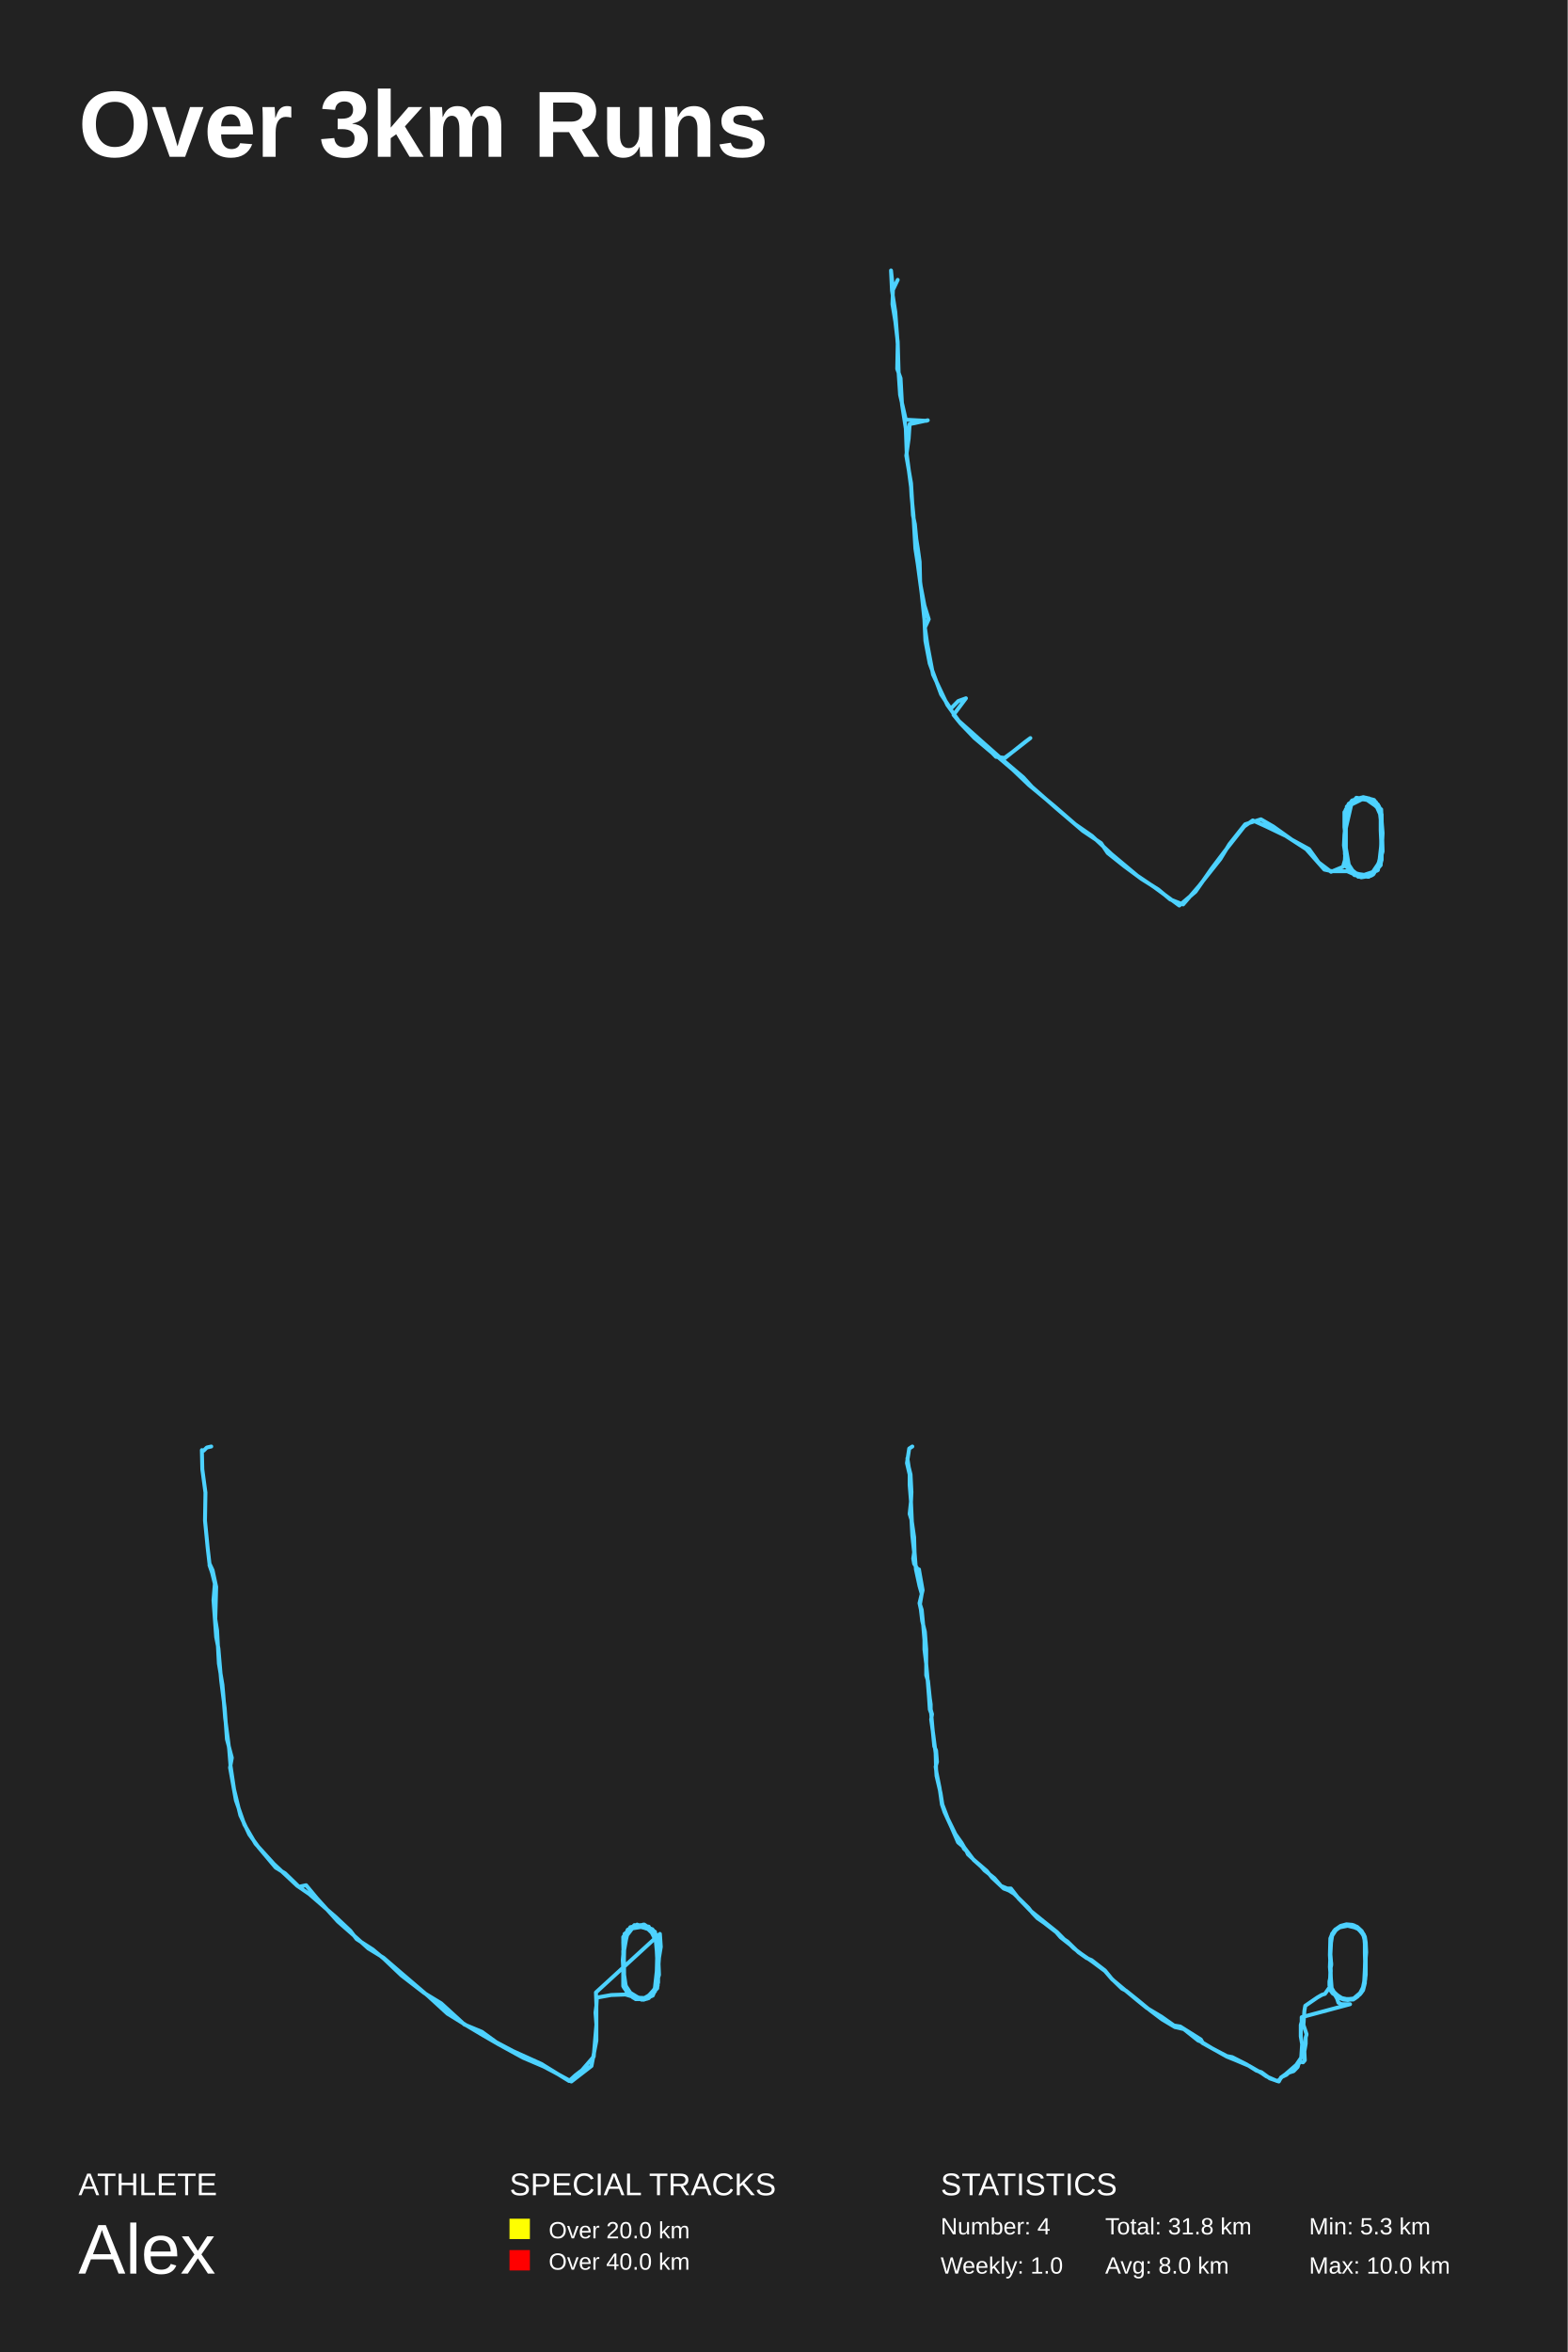
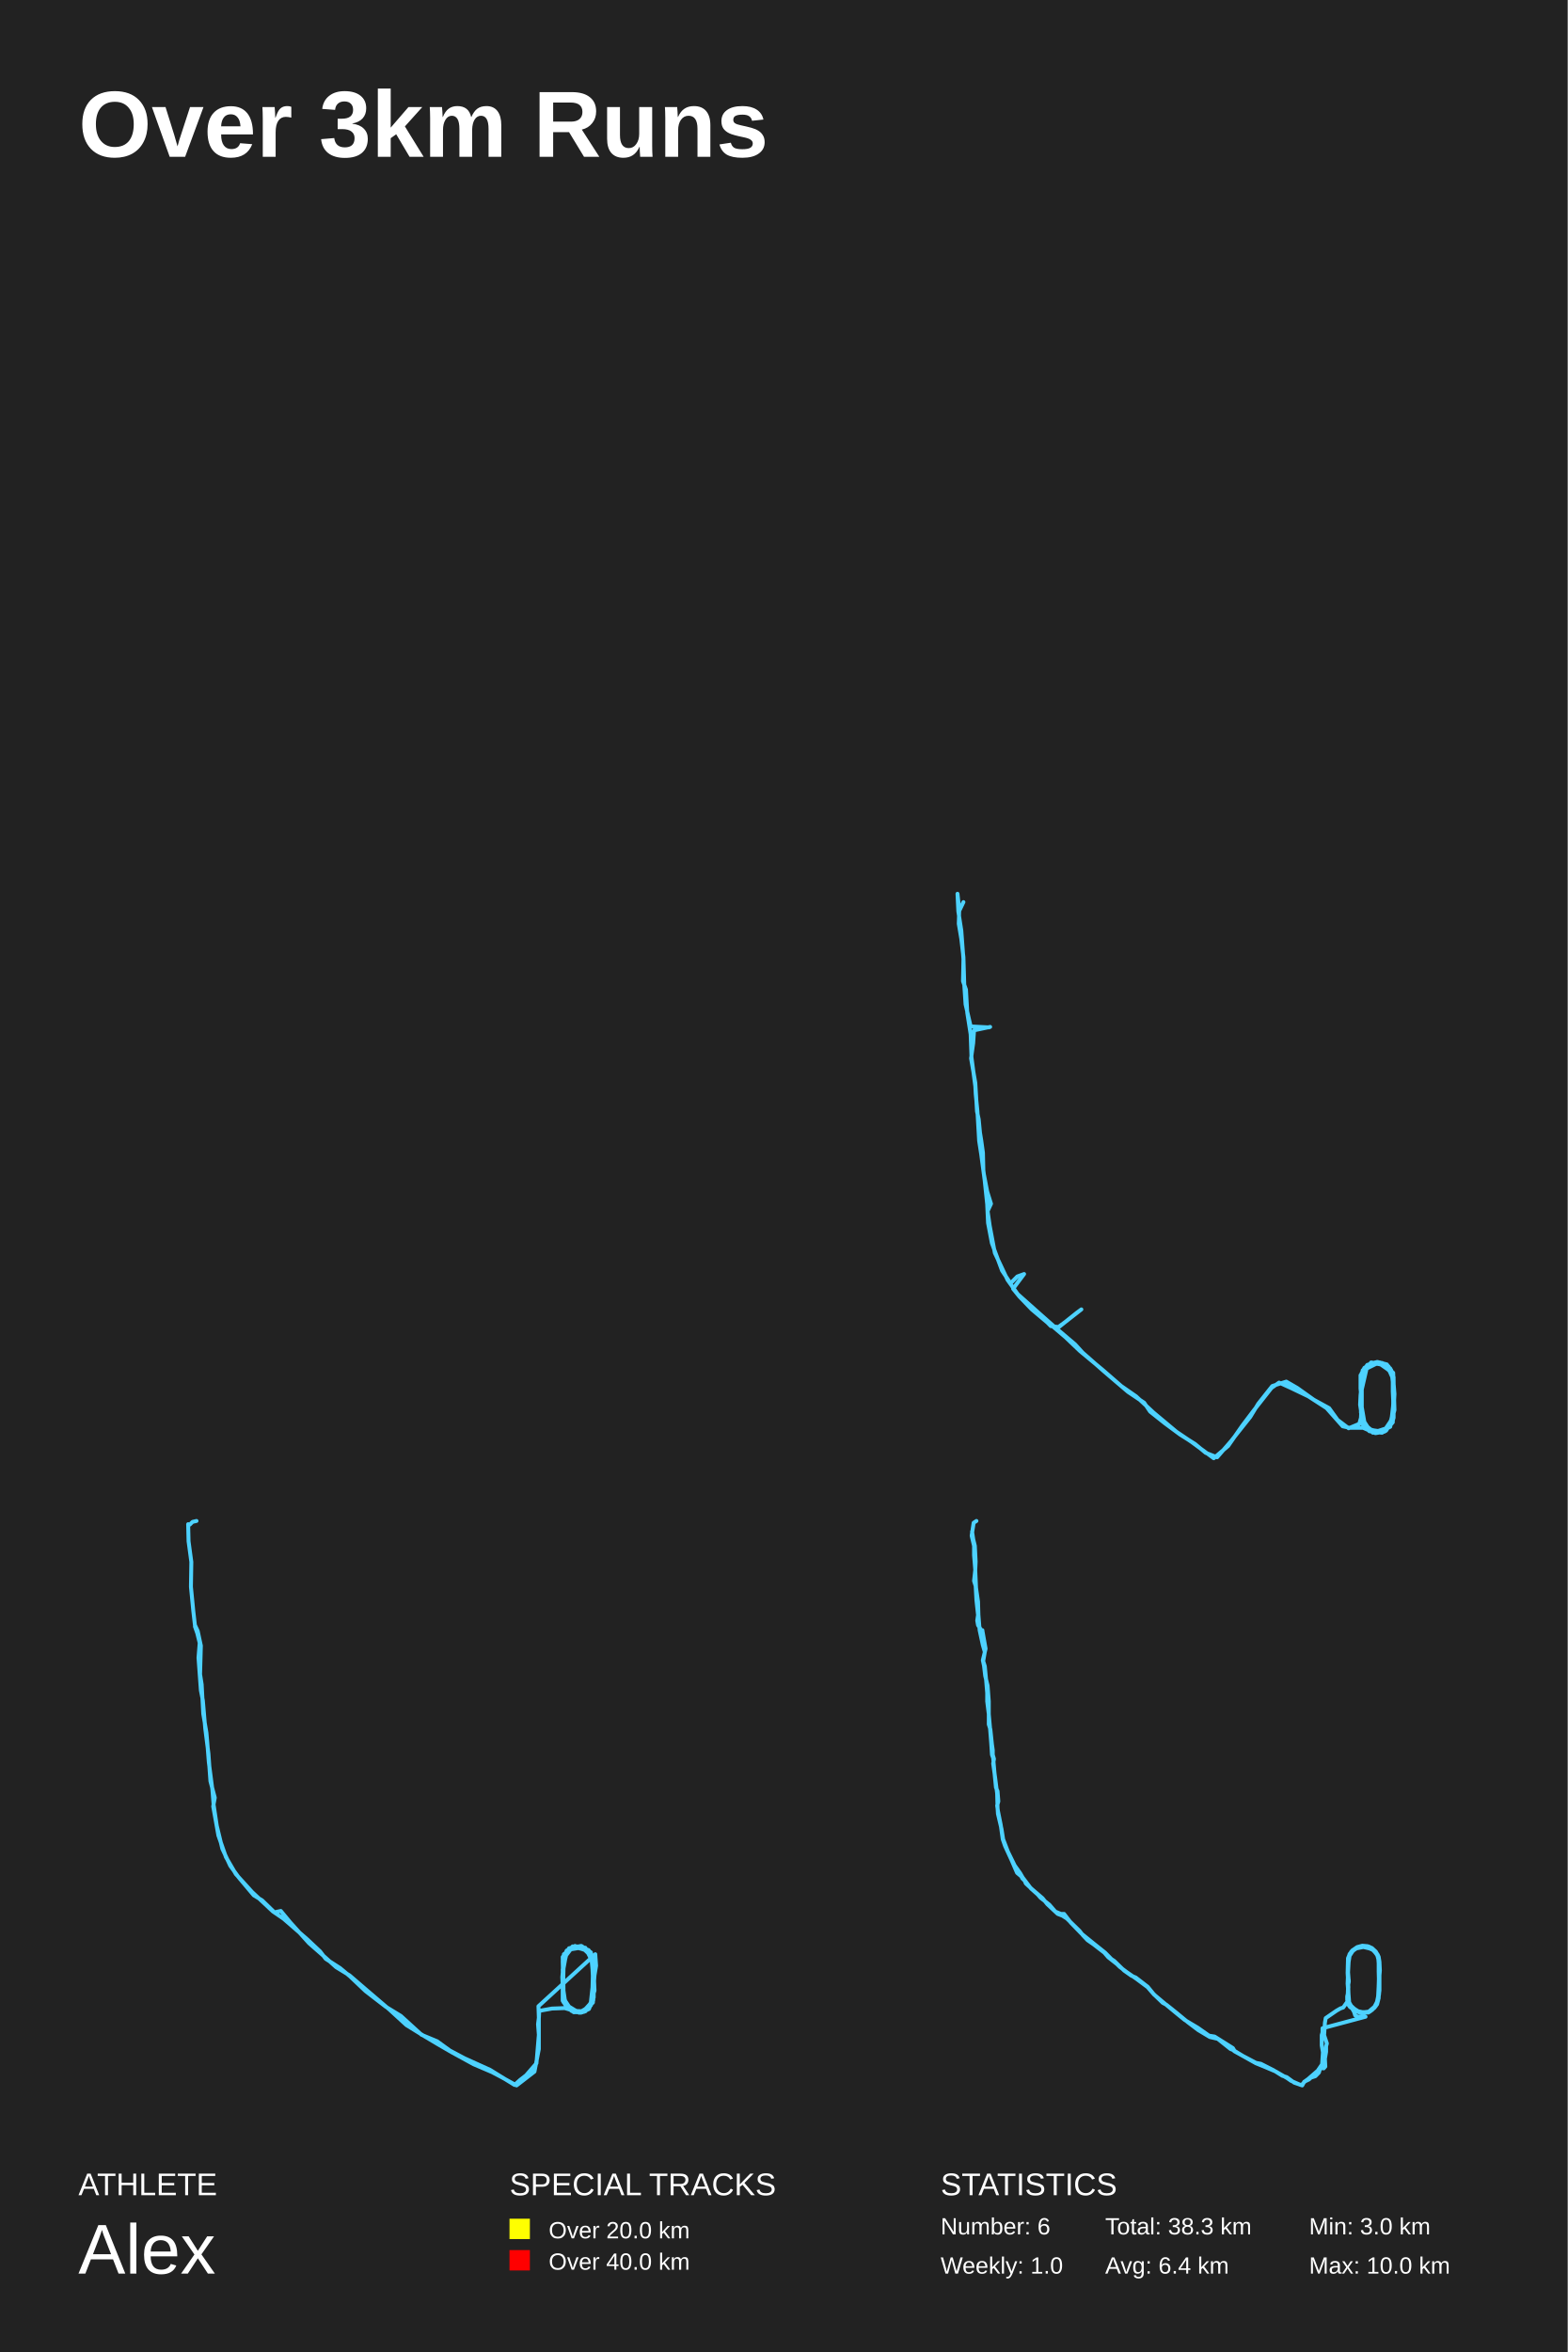
<svg xmlns="http://www.w3.org/2000/svg" baseProfile="full" height="300mm" version="1.1" viewBox="0,0,200,300" width="200mm">
  <defs />
  <rect fill="#222222" height="300" width="200" x="0" y="0" />
  <text fill="#FFFFFF" style="font-size:12px; font-family:Arial; font-weight:bold;" x="10" y="20">Over 3km Runs</text>
  <text fill="#FFFFFF" style="font-size:4px; font-family:Arial" x="10" y="280">ATHLETE</text>
  <text fill="#FFFFFF" style="font-size:9px; font-family:Arial" x="10" y="290">Alex</text>
  <text fill="#FFFFFF" style="font-size:4px; font-family:Arial" x="65" y="280">SPECIAL TRACKS</text>
  <rect fill="yellow" height="2.6" width="2.6" x="65" y="283" />
  <text fill="#FFFFFF" style="font-size:3px; font-family:Arial" x="70" y="285.5">Over 20.0 km</text>
  <rect fill="red" height="2.6" width="2.6" x="65" y="287" />
  <text fill="#FFFFFF" style="font-size:3px; font-family:Arial" x="70" y="289.5">Over 40.0 km</text>
  <text fill="#FFFFFF" style="font-size:4px; font-family:Arial" x="120" y="280">STATISTICS</text>
-   <text fill="#FFFFFF" style="font-size:3px; font-family:Arial" x="120" y="285">Number: 4</text>
+   <text fill="#FFFFFF" style="font-size:3px; font-family:Arial" x="120" y="285">Number: 6</text>
  <text fill="#FFFFFF" style="font-size:3px; font-family:Arial" x="120" y="290">Weekly: 1.0</text>
-   <text fill="#FFFFFF" style="font-size:3px; font-family:Arial" x="141" y="285">Total: 31.8 km</text>
-   <text fill="#FFFFFF" style="font-size:3px; font-family:Arial" x="141" y="290">Avg: 8.0 km</text>
-   <text fill="#FFFFFF" style="font-size:3px; font-family:Arial" x="167" y="285">Min: 5.3 km</text>
+   <text fill="#FFFFFF" style="font-size:3px; font-family:Arial" x="141" y="285">Total: 38.3 km</text>
+   <text fill="#FFFFFF" style="font-size:3px; font-family:Arial" x="141" y="290">Avg: 6.4 km</text>
+   <text fill="#FFFFFF" style="font-size:3px; font-family:Arial" x="167" y="285">Min: 3.0 km</text>
  <text fill="#FFFFFF" style="font-size:3px; font-family:Arial" x="167" y="290">Max: 10.0 km</text>
-   <polyline fill="none" points="114.525,35.699 113.916,36.968 113.856,38.8 114.221,40.986 114.525,43.594 114.647,47.613 114.83,50.362 115.56,53.535 118.179,53.676 118.361,53.605 116.048,54.099 115.926,55.932 115.621,58.117 116.23,61.642 116.474,65.731 116.717,66.859 116.9,68.762 117.083,69.89 117.326,71.653 117.387,74.19 117.57,75.6 117.935,79.055 118.057,81.734 118.605,84.624 120.066,88.572 121.284,90.404 122.258,89.417 123.232,89.065 121.649,91.18 122.563,92.308 124.328,94.141 127.007,96.396 128.043,96.749 129.199,95.903 131.452,94.141 130.783,94.634 128.225,96.678 127.068,96.537 125.972,95.41 129.199,98.159 131.27,100.133 134.497,102.811 137.176,105.138 139.307,106.618 141.803,108.944 145.091,111.693 147.283,113.174 150.45,115.5 152.52,113.738 154.529,110.848 156.234,108.592 158.73,105.42 159.826,104.644 161.531,105.42 164.028,106.618 166.646,108.31 168.96,110.918 169.934,111.129 171.882,111.129 173.648,111.905 174.927,111.693 175.901,110.636 176.266,108.028 176.205,103.869 175.231,102.247 174.013,101.824 171.882,102.882 171.517,106.477 171.456,107.816 171.882,110.636 173.283,111.834 175.657,111.059 176.266,108.521 176.144,105.913 176.144,103.587 175.17,102.177 173.222,101.824 172.065,102.529 171.517,103.798 171.639,107.957 171.639,109.367 171.882,110.636 172.796,111.623 174.5,111.834 175.901,110.566 176.205,107.887 176.205,104.08 175.901,102.811 174.196,101.824 172.369,102.318 171.578,104.01 171.639,105.984 171.639,107.393 171.639,110.002 173.222,111.764 174.866,111.623 176.205,109.649 176.266,105.843 176.023,103.164 174.013,101.754 172.735,102.106 171.821,103.023 171.639,105.561 171.639,109.297 171.76,110.566 173.465,111.764 174.683,111.693 175.962,110.495 176.266,107.816 176.144,103.446 175.475,102.388 174.44,101.824 173.161,101.895 171.821,103.023 171.578,105.42 171.639,109.438 171.882,110.636 173.344,111.764 175.048,111.552 176.084,110.213 176.266,106.406 176.144,103.446 174.5,101.824 173.222,101.895 172.065,102.67 171.578,104.01 171.639,108.38 171.882,110.425 172.735,111.341 174.074,111.764 175.231,111.482 176.266,109.72 176.266,104.856 175.901,102.882 174.866,101.965 173.587,101.754 172.369,102.388 171.639,103.516 171.578,107.464 172.187,110.988 173.952,111.834 175.779,110.988 176.327,108.521 176.266,104.151 175.84,102.811 174.622,101.824 173.161,101.895 171.7,103.305 171.639,107.464 171.639,109.508 172.248,110.988 173.465,111.693 175.17,111.552 176.205,109.931 176.266,106.688 176.084,103.446 175.536,102.318 174.318,101.754 173.039,101.895 171.7,103.234 171.639,106.547 171.7,108.38 171.821,110.354 173.1,111.693 174.927,111.623 176.023,110.495 176.266,106.829 176.266,103.869 175.779,102.6 174.622,101.824 172.491,102.177 171.7,105.631 171.639,109.438 172.308,111.2 174.622,111.834 176.144,110.354 176.327,106.125 175.962,102.952 174.988,101.965 172.917,101.965 171.821,102.882 171.7,105.702 171.7,108.38 171.7,109.72 172.796,111.411 174.744,111.693 175.779,110.777 176.388,108.592 176.266,104.574 176.205,103.234 173.892,101.683 172.491,102.106 171.639,103.375 171.578,106.336 171.578,108.944 172.187,111.059 173.404,111.693 175.048,111.623 176.205,109.931 176.388,106.265 176.144,103.234 175.292,102.036 173.952,101.683 172.065,102.529 171.578,104.01 171.578,108.38 171.882,110.495 173.465,111.764 175.231,111.482 176.266,109.226 176.205,104.151 175.292,102.106 173.039,101.754 171.517,103.587 171.517,105.49 171.7,107.323 171.578,109.72 171.334,110.566 169.812,111.2 168.229,110.002 167.011,108.31 164.819,107.111 162.445,105.42 160.861,104.503 158.852,105.138 156.843,107.675 155.686,109.579 152.946,113.033 150.937,115.359 149.293,114.725 147.77,113.456 145.639,112.116 143.447,110.495 141.316,108.803 140.464,107.534 138.15,105.984 134.679,103.023 131.635,100.344 130.539,99.146 127.799,96.819 125.485,94.775 122.319,91.955 120.858,89.911 119.031,86.034 118.3,82.157 117.996,80.042 118.483,78.984 117.935,77.222 117.448,74.684 117.083,71.935 116.778,69.961 116.535,65.731 116.291,63.263 116.23,62.136 115.682,57.976 115.56,54.663 115.073,51.561 114.891,48.247 114.464,47.049 114.525,43.876 114.221,39.787 113.795,37.038 113.673,34.5 113.916,36.756" stroke="#4DD2FF" stroke-linecap="round" stroke-linejoin="round" stroke-width="0.5" />
-   <polyline fill="none" points="26.953,184.5 26.382,184.632 25.983,185.029 25.754,184.963 25.811,187.407 26.211,190.38 26.154,193.948 26.496,197.45 26.724,199.432 27.124,200.291 27.58,202.405 27.466,206.502 27.695,207.955 27.923,212.184 28.379,214.893 28.493,216.214 28.722,219.121 29.235,223.085 29.407,225.199 29.863,228.239 30.662,231.542 31.803,233.987 33.002,235.638 35.17,238.215 36.368,238.942 38.137,240.659 39.05,240.461 40.42,242.113 43.102,245.086 45.442,247.134 46.982,248.521 48.923,249.71 51.148,251.626 54.629,254.599 57.083,256.846 59.651,258.431 61.648,259.62 63.588,260.743 66.727,262.461 69.352,263.584 70.607,264.245 72.89,265.5 75.458,263.518 76.085,260.281 76.085,255.921 76.142,254.797 77.969,254.467 79.795,254.401 82.02,255.062 83.276,254.467 84.074,251.891 83.903,247.728 83.333,246.275 81.335,245.614 80.137,246.275 79.509,248.852 79.566,252.948 80.023,254.269 81.107,254.996 82.534,254.93 83.846,253.608 83.96,251.56 83.903,249.776 83.903,247.068 82.42,245.68 80.422,246.011 79.623,247.068 79.509,250.635 79.509,253.344 80.251,254.467 82.134,255.062 83.276,254.533 83.96,252.882 83.96,248.785 83.675,246.737 82.134,245.548 80.708,245.813 79.738,246.804 79.452,249.975 79.623,253.344 80.308,254.401 82.02,254.996 82.819,254.797 83.903,253.014 83.903,251.758 83.96,247.927 83.161,246.143 81.335,245.68 80.08,246.209 79.509,249.38 79.623,253.146 80.308,254.467 81.392,254.996 82.705,254.864 83.561,254.005 83.96,251.428 83.846,247.398 83.333,246.275 81.678,245.548 80.479,245.879 79.68,246.936 79.566,248.852 79.566,252.485 80.194,254.269 81.963,254.996 83.047,254.599 83.789,253.608 83.903,249.776 83.846,247.266 83.276,246.143 82.191,245.614 80.879,245.68 79.566,247.398 79.566,249.975 79.566,253.278 80.765,254.797 82.591,254.93 83.504,254.005 83.846,250.9 83.903,247.596 83.218,246.077 81.735,245.548 80.479,245.879 79.623,246.936 79.566,249.644 79.623,253.542 80.365,254.467 81.564,254.996 82.762,254.864 83.732,253.476 83.846,249.314 83.618,246.671 82.134,245.482 80.308,246.011 79.509,247.068 79.566,250.834 79.623,253.542 80.936,254.797 82.648,254.864 83.675,253.674 83.96,250.834 83.903,247.993 82.762,245.746 80.936,245.548 79.623,246.936 79.566,250.767 79.623,253.278 80.479,254.599 81.564,254.996 82.762,254.797 83.789,253.476 83.846,249.71 83.732,247.068 82.077,245.482 80.08,246.143 79.509,247.662 79.623,251.891 79.909,253.873 81.849,255.062 83.333,254.203 83.903,253.278 83.846,250.041 83.789,248.852 83.561,246.407 81.278,245.482 79.68,246.671 79.566,251.164 79.566,253.08 80.822,254.731 82.362,254.996 83.846,253.344 83.903,251.758 83.903,249.116 83.561,246.407 82.191,245.482 80.422,245.813 79.566,247.2 79.623,251.758 79.509,252.816 80.822,254.797 82.305,254.93 83.789,253.608 84.074,249.71 84.303,248.323 84.189,246.671 76.028,254.137 76.085,255.788 75.971,256.713 76.085,258.233 75.743,262.329 74.259,264.047 73.403,264.707 72.604,265.434 69.066,263.254 65.414,261.602 63.303,260.479 61.477,259.158 59.251,258.233 56.284,255.524 54.115,254.203 51.205,251.957 48.98,249.843 47.553,248.653 45.499,247.332 44.7,246.275 42.874,244.557 39.45,241.584 37.909,240.527 34.942,237.752 32.602,235.176 31.176,232.731 30.091,229.626 29.349,225.464 29.578,224.208 28.95,221.83 28.665,217.866 28.493,216.544 28.208,214.298 27.866,210.268 27.58,208.814 27.238,204.123 27.409,202.009 27.067,200.622 26.724,199.63" stroke="#4DD2FF" stroke-linecap="round" stroke-linejoin="round" stroke-width="0.5" />
-   <polyline fill="none" points="116.392,184.5 115.992,184.765 115.707,186.618 116.05,188.074 116.05,189.397 116.221,191.515 116.05,193.103 116.278,193.831 116.392,195.883 116.621,198.001 116.507,198.795 116.621,199.457 117.193,200.317 117.25,200.185 117.25,200.251 117.707,202.832 117.307,204.486 117.478,205.28 117.65,206.736 117.993,208.126 118.164,210.376 118.164,212.295 118.164,213.685 118.393,214.413 118.622,216.597 118.736,217.391 118.736,218.053 118.907,218.648 118.793,219.31 119.079,221.362 119.365,223.612 119.422,225.663 119.479,226.523 119.993,228.707 120.222,230.163 120.908,231.95 121.88,233.935 122.68,235.06 123.023,235.656 124.223,237.244 125.195,238.104 125.595,238.567 126.852,239.56 127.71,240.553 128.51,240.883 128.967,240.883 129.939,242.141 131.482,243.729 133.197,245.119 134.854,246.442 135.769,247.369 136.169,247.633 137.598,249.023 138.627,249.751 139.256,250.015 140.97,251.339 141.885,252.464 143.542,253.854 145.143,255.177 146.286,256.103 148.172,257.228 149.773,258.353 150.573,258.486 152.573,259.743 153.202,260.14 153.431,260.537 154.631,261.265 156.517,262.258 157.203,262.39 159.032,263.316 160.29,264.11 160.918,264.309 162.004,265.103 163.148,265.5 163.433,264.971 164.119,264.64 164.405,264.375 165.034,264.177 165.548,263.647 165.663,263.25 165.891,262.985 166.234,263.052 166.463,262.787 166.406,261.662 166.577,260.669 166.577,259.875 166.691,259.478 166.291,258.287 166.406,256.5 166.52,255.839 168.063,254.78 168.635,254.449 169.035,254.317 169.549,253.589 170.007,254.251 170.692,254.714 171.378,254.979 172.636,255.045 173.207,254.648 173.95,253.655 174.122,251.802 174.179,250.015 174.179,248.163 174.179,247.567 174.008,246.905 173.722,246.31 173.15,245.78 172.522,245.516 171.778,245.449 171.035,245.648 170.464,246.045 169.949,246.641 169.721,247.369 169.721,249.486 169.721,251.537 169.664,253.059 169.835,253.721 170.235,254.317 170.692,254.714 171.893,255.045 172.522,255.045 173.036,254.714 173.493,254.317 173.836,253.787 174.065,253.192 174.122,251.074 174.293,249.023 174.236,247.766 174.122,247.038 173.836,246.508 173.265,245.979 172.75,245.582 172.007,245.516 171.378,245.582 170.692,245.913 170.178,246.31 169.892,246.971 169.721,247.633 169.721,249.883 169.835,250.413 169.721,251.14 169.721,253.192 169.949,253.92 170.407,254.383 171.035,254.78 171.607,255.045 172.293,255.045 172.864,254.912 173.722,253.986 174.008,253.39 174.122,251.207 174.179,249.089 174.179,247.699 174.065,246.971 173.665,246.31 173.207,245.847 172.522,245.648 171.836,245.582 171.15,245.714 170.464,246.111 169.949,246.905 169.721,248.361 169.721,250.545 169.778,252.729 169.835,253.457 170.064,254.052 170.521,254.515 171.15,254.846 171.778,254.979 172.464,254.979 172.979,254.78 173.436,254.317 173.779,253.854 174.065,253.126 174.179,252.398 174.179,250.346 174.179,248.229 174.179,247.567 174.008,246.773 173.608,246.244 173.093,245.847 172.407,245.582 171.493,245.582 170.807,245.847 170.235,246.244 169.892,246.839 169.721,248.163 169.721,250.214 169.721,252.265 169.892,253.589 170.235,254.184 171.264,254.979 171.95,255.111 172.522,254.979 173.036,254.78 173.493,254.317 174.122,252.993 174.179,251.008 174.179,249.023 174.179,247.766 173.95,246.839 173.322,246.045 172.693,245.714 172.121,245.582 171.436,245.648 170.75,245.913 170.235,246.376 169.835,246.971 169.721,247.501 169.721,249.552 169.664,250.876 169.778,252.332 169.778,252.993 169.892,253.655 170.235,254.251 171.378,254.979 172.064,255.045 172.693,254.912 173.55,254.184 173.836,253.721 174.122,252.332 174.179,250.479 174.179,248.229 174.122,247.567 173.95,246.905 173.608,246.31 173.093,245.913 171.721,245.582 171.093,245.714 170.521,246.111 170.007,246.574 169.778,247.104 169.721,249.155 169.835,250.611 169.721,251.207 169.778,253.324 170.007,253.92 170.921,254.78 171.55,255.045 172.693,254.912 173.665,254.184 173.893,253.721 174.179,252.001 174.122,251.339 174.236,249.288 174.236,247.898 174.122,247.236 173.779,246.574 173.436,246.111 172.179,245.582 170.864,245.847 170.292,246.244 169.949,246.773 169.721,248.163 169.721,250.214 169.778,252.067 169.835,253.457 170.064,254.052 170.921,254.846 171.378,255.045 171.95,255.111 172.579,254.979 173.036,254.714 173.493,254.251 174.065,253.192 174.179,251.207 174.122,249.155 174.122,247.964 174.065,247.236 173.893,246.707 173.436,246.111 172.922,245.78 172.236,245.648 171.607,245.582 170.978,245.78 170.35,246.111 170.007,246.641 169.835,247.302 169.721,249.42 169.721,251.471 169.892,253.655 170.521,254.648 171.721,255.045 172.407,255.045 172.979,254.78 173.493,254.383 173.893,253.854 174.065,253.192 174.236,251.868 174.236,249.817 174.179,247.766 174.065,247.104 173.722,246.508 173.265,246.045 172.693,245.714 171.836,245.516 170.921,245.78 170.178,246.31 169.721,247.236 169.664,249.354 169.778,251.405 169.721,252.199 169.606,252.729 169.606,253.258 170.578,254.912 170.75,255.442 171.15,255.64 172.236,255.64 166.063,257.295 166.063,257.89 165.948,258.287 165.948,259.743 166.12,260.736 166.006,262.456 165.377,263.382 164.005,264.574 163.548,264.904 163.205,265.301 162.919,265.434 161.547,264.838 160.976,264.441 159.375,263.515 157.66,262.787 156.517,262.324 154.86,261.397 153.431,260.603 153.202,260.405 152.859,260.272 151.03,258.817 149.887,258.552 148.229,257.559 146.743,256.434 145.143,255.111 143.657,253.92 143.142,253.655 141.771,252.332 140.97,251.405 139.37,250.214 137.941,249.221 136.969,248.493 136.569,248.096 135.312,247.104 134.74,246.442 133.197,245.251 132.34,244.655 131.711,243.994 131.196,243.332 129.367,241.545 128.739,241.148 128.053,240.883 126.567,239.494 125.881,238.633 124.337,237.31 123.48,236.516 123.309,236.119 122.966,235.788 122.851,235.523 122.223,234.994 121.422,233.141 120.508,231.156 120.165,230.163 119.879,228.112 119.479,226.126 119.365,225.332 119.536,224.737 119.422,223.281 119.193,222.751 118.965,220.435 118.793,218.516 118.622,218.053 118.507,216.332 118.336,214.148 118.164,212.229 117.936,210.376 117.936,209.185 117.764,207.133 117.593,205.347 117.364,204.619 117.593,203.295 117.307,202.302 116.85,200.185 116.678,198.001 116.621,196.082 116.335,194.096 116.221,191.581 116.278,190.324 116.164,188.074 115.935,187.147 115.764,186.022 115.764,186.022" stroke="#4DD2FF" stroke-linecap="round" stroke-linejoin="round" stroke-width="0.5" />
+   <polyline fill="none" points="122.911,115.065 122.37,116.193 122.316,117.823 122.641,119.765 122.911,122.084 123.02,125.656 123.182,128.1 123.832,130.92 126.159,131.045 126.321,130.982 124.265,131.421 124.156,133.05 123.886,134.993 124.427,138.126 124.643,141.761 124.86,142.763 125.022,144.455 125.185,145.458 125.401,147.025 125.455,149.28 125.618,150.534 125.942,153.604 126.051,155.985 126.538,158.555 127.837,162.064 128.919,163.693 129.785,162.816 130.651,162.502 129.244,164.382 130.056,165.385 131.625,167.014 134.007,169.019 134.927,169.332 135.955,168.58 137.958,167.014 137.362,167.453 135.089,169.27 134.061,169.144 133.087,168.142 135.955,170.586 137.795,172.34 140.664,174.721 143.045,176.789 144.94,178.105 147.159,180.173 150.081,182.616 152.03,183.932 154.844,186.0 156.684,184.434 158.47,181.864 159.986,179.859 162.205,177.04 163.179,176.35 164.694,177.04 166.913,178.105 169.241,179.609 171.297,181.927 172.163,182.115 173.895,182.115 175.465,182.804 176.601,182.616 177.467,181.676 177.792,179.358 177.738,175.661 176.872,174.22 175.79,173.844 173.895,174.784 173.571,177.98 173.516,179.17 173.895,181.676 175.14,182.742 177.251,182.052 177.792,179.797 177.684,177.478 177.684,175.41 176.818,174.157 175.086,173.844 174.058,174.471 173.571,175.598 173.679,179.295 173.679,180.549 173.895,181.676 174.707,182.554 176.223,182.742 177.467,181.614 177.738,179.233 177.738,175.849 177.467,174.721 175.952,173.844 174.328,174.283 173.625,175.786 173.679,177.541 173.679,178.794 173.679,181.113 175.086,182.679 176.547,182.554 177.738,180.799 177.792,177.416 177.576,175.034 175.79,173.781 174.653,174.095 173.841,174.909 173.679,177.165 173.679,180.486 173.787,181.614 175.302,182.679 176.385,182.616 177.522,181.551 177.792,179.17 177.684,175.285 177.089,174.345 176.168,173.844 175.032,173.907 173.841,174.909 173.625,177.04 173.679,180.611 173.895,181.676 175.194,182.679 176.71,182.491 177.63,181.301 177.792,177.917 177.684,175.285 176.223,173.844 175.086,173.907 174.058,174.596 173.625,175.786 173.679,179.671 173.895,181.488 174.653,182.303 175.844,182.679 176.872,182.428 177.792,180.862 177.792,176.538 177.467,174.784 176.547,173.969 175.411,173.781 174.328,174.345 173.679,175.348 173.625,178.857 174.166,181.99 175.735,182.742 177.359,181.99 177.846,179.797 177.792,175.912 177.413,174.721 176.331,173.844 175.032,173.907 173.733,175.16 173.679,178.857 173.679,180.674 174.22,181.99 175.302,182.616 176.818,182.491 177.738,181.05 177.792,178.168 177.63,175.285 177.143,174.283 176.06,173.781 174.924,173.907 173.733,175.097 173.679,178.042 173.733,179.671 173.841,181.426 174.978,182.616 176.601,182.554 177.576,181.551 177.792,178.293 177.792,175.661 177.359,174.533 176.331,173.844 174.437,174.157 173.733,177.228 173.679,180.611 174.274,182.178 176.331,182.742 177.684,181.426 177.846,177.666 177.522,174.847 176.656,173.969 174.815,173.969 173.841,174.784 173.733,177.29 173.733,179.671 173.733,180.862 174.707,182.366 176.439,182.616 177.359,181.802 177.9,179.859 177.792,176.288 177.738,175.097 175.681,173.719 174.437,174.095 173.679,175.222 173.625,177.854 173.625,180.173 174.166,182.052 175.248,182.616 176.71,182.554 177.738,181.05 177.9,177.792 177.684,175.097 176.926,174.032 175.735,173.719 174.058,174.471 173.625,175.786 173.625,179.671 173.895,181.551 175.302,182.679 176.872,182.428 177.792,180.423 177.738,175.912 176.926,174.095 174.924,173.781 173.571,175.41 173.571,177.102 173.733,178.731 173.625,180.862 173.408,181.614 172.055,182.178 170.648,181.113 169.565,179.609 167.617,178.543 165.506,177.04 164.099,176.225 162.313,176.789 160.527,179.045 159.499,180.737 157.063,183.807 155.277,185.875 153.816,185.311 152.463,184.183 150.568,182.992 148.62,181.551 146.726,180.047 145.968,178.919 143.911,177.541 140.826,174.909 138.12,172.528 137.146,171.463 134.71,169.395 132.654,167.578 129.839,165.071 128.54,163.254 126.917,159.808 126.267,156.361 125.996,154.481 126.429,153.542 125.942,151.975 125.509,149.719 125.185,147.275 124.914,145.521 124.698,141.761 124.481,139.568 124.427,138.565 123.94,134.868 123.832,131.922 123.399,129.165 123.236,126.22 122.857,125.155 122.911,122.335 122.641,118.7 122.262,116.256 122.154,114.0 122.37,116.005" stroke="#4DD2FF" stroke-linecap="round" stroke-linejoin="round" stroke-width="0.5" />
+   <polyline fill="none" points="25.069,194.0 24.562,194.117 24.207,194.47 24.004,194.411 24.055,196.584 24.41,199.227 24.359,202.399 24.663,205.511 24.866,207.273 25.221,208.037 25.627,209.916 25.526,213.557 25.729,214.849 25.931,218.608 26.337,221.016 26.439,222.19 26.642,224.774 27.098,228.298 27.25,230.177 27.656,232.879 28.366,235.815 29.381,237.988 30.446,239.456 32.373,241.747 33.439,242.393 35.011,243.919 35.823,243.743 37.04,245.211 39.424,247.854 41.504,249.675 42.873,250.908 44.598,251.965 46.576,253.668 49.67,256.31 51.851,258.307 54.134,259.717 55.909,260.774 57.634,261.772 60.424,263.299 62.757,264.297 63.873,264.884 65.902,266.0 68.185,264.238 68.743,261.361 68.743,257.485 68.793,256.487 70.416,256.193 72.04,256.134 74.018,256.722 75.134,256.193 75.844,253.903 75.692,250.203 75.185,248.911 73.409,248.324 72.344,248.911 71.786,251.201 71.837,254.842 72.243,256.017 73.206,256.663 74.474,256.604 75.641,255.43 75.742,253.609 75.692,252.024 75.692,249.616 74.373,248.383 72.598,248.676 71.887,249.616 71.786,252.787 71.786,255.195 72.445,256.193 74.119,256.722 75.134,256.252 75.742,254.784 75.742,251.143 75.489,249.322 74.119,248.265 72.851,248.5 71.989,249.381 71.735,252.2 71.887,255.195 72.496,256.134 74.018,256.663 74.728,256.487 75.692,254.901 75.692,253.785 75.742,250.379 75.032,248.794 73.409,248.383 72.293,248.852 71.786,251.671 71.887,255.019 72.496,256.193 73.46,256.663 74.627,256.545 75.387,255.782 75.742,253.492 75.641,249.909 75.185,248.911 73.714,248.265 72.648,248.559 71.938,249.498 71.837,251.201 71.837,254.431 72.395,256.017 73.967,256.663 74.931,256.31 75.59,255.43 75.692,252.024 75.641,249.792 75.134,248.794 74.17,248.324 73.003,248.383 71.837,249.909 71.837,252.2 71.837,255.136 72.902,256.487 74.525,256.604 75.337,255.782 75.641,253.022 75.692,250.086 75.083,248.735 73.764,248.265 72.648,248.559 71.887,249.498 71.837,251.906 71.887,255.371 72.547,256.193 73.612,256.663 74.677,256.545 75.54,255.312 75.641,251.612 75.438,249.263 74.119,248.206 72.496,248.676 71.786,249.616 71.837,252.963 71.887,255.371 73.054,256.487 74.576,256.545 75.489,255.488 75.742,252.963 75.692,250.438 74.677,248.441 73.054,248.265 71.887,249.498 71.837,252.904 71.887,255.136 72.648,256.31 73.612,256.663 74.677,256.487 75.59,255.312 75.641,251.965 75.54,249.616 74.069,248.206 72.293,248.794 71.786,250.144 71.887,253.903 72.141,255.665 73.866,256.722 75.185,255.958 75.692,255.136 75.641,252.258 75.59,251.201 75.387,249.029 73.358,248.206 71.938,249.263 71.837,253.257 71.837,254.96 72.953,256.428 74.322,256.663 75.641,255.195 75.692,253.785 75.692,251.436 75.387,249.029 74.17,248.206 72.598,248.5 71.837,249.733 71.887,253.785 71.786,254.725 72.953,256.487 74.271,256.604 75.59,255.43 75.844,251.965 76.047,250.732 75.945,249.263 68.692,255.899 68.743,257.368 68.641,258.19 68.743,259.54 68.438,263.181 67.119,264.708 66.359,265.295 65.648,265.941 62.503,264.003 59.257,262.535 57.38,261.537 55.757,260.362 53.779,259.54 51.141,257.133 49.214,255.958 46.627,253.961 44.649,252.082 43.381,251.025 41.554,249.851 40.844,248.911 39.221,247.384 36.178,244.742 34.808,243.802 32.17,241.335 30.091,239.045 28.823,236.872 27.859,234.112 27.2,230.412 27.402,229.296 26.844,227.182 26.591,223.659 26.439,222.484 26.185,220.487 25.881,216.905 25.627,215.613 25.323,211.443 25.475,209.564 25.171,208.33 24.866,207.449" stroke="#4DD2FF" stroke-linecap="round" stroke-linejoin="round" stroke-width="0.5" />
+   <polyline fill="none" points="124.571,194.0 124.215,194.235 123.961,195.882 124.266,197.177 124.266,198.353 124.419,200.236 124.266,201.647 124.469,202.295 124.571,204.118 124.774,206.001 124.673,206.707 124.774,207.295 125.282,208.06 125.333,207.942 125.333,208.001 125.74,210.295 125.384,211.766 125.536,212.471 125.689,213.766 125.994,215.001 126.146,217.001 126.146,218.707 126.146,219.942 126.349,220.589 126.553,222.53 126.654,223.236 126.654,223.825 126.807,224.354 126.705,224.942 126.959,226.766 127.213,228.766 127.264,230.589 127.315,231.354 127.772,233.295 127.975,234.589 128.585,236.178 129.449,237.942 130.16,238.942 130.465,239.472 131.532,240.883 132.395,241.648 132.751,242.06 133.869,242.942 134.631,243.824 135.342,244.119 135.749,244.119 136.612,245.236 137.984,246.648 139.508,247.883 140.982,249.06 141.795,249.883 142.15,250.118 143.42,251.354 144.335,252.001 144.894,252.236 146.418,253.412 147.231,254.412 148.704,255.648 150.127,256.824 151.143,257.648 152.82,258.647 154.242,259.647 154.954,259.765 156.732,260.883 157.291,261.236 157.494,261.588 158.561,262.236 160.238,263.118 160.847,263.235 162.473,264.059 163.591,264.765 164.15,264.941 165.115,265.647 166.131,266.0 166.385,265.529 166.995,265.235 167.249,265 167.808,264.824 168.265,264.353 168.367,264 168.57,263.765 168.875,263.824 169.078,263.588 169.027,262.588 169.18,261.706 169.18,261 169.281,260.647 168.926,259.589 169.027,258 169.129,257.412 170.501,256.471 171.009,256.177 171.364,256.059 171.822,255.412 172.228,256.001 172.838,256.412 173.447,256.648 174.565,256.706 175.073,256.353 175.734,255.471 175.886,253.824 175.937,252.236 175.937,250.589 175.937,250.06 175.785,249.471 175.531,248.942 175.022,248.471 174.464,248.236 173.803,248.177 173.143,248.354 172.635,248.707 172.177,249.236 171.974,249.883 171.974,251.765 171.974,253.589 171.923,254.942 172.076,255.53 172.431,256.059 172.838,256.412 173.905,256.706 174.464,256.706 174.921,256.412 175.327,256.059 175.632,255.589 175.835,255.059 175.886,253.177 176.039,251.354 175.988,250.236 175.886,249.589 175.632,249.118 175.124,248.648 174.667,248.295 174.006,248.236 173.447,248.295 172.838,248.589 172.38,248.942 172.126,249.53 171.974,250.118 171.974,252.118 172.076,252.589 171.974,253.236 171.974,255.059 172.177,255.706 172.584,256.118 173.143,256.471 173.651,256.706 174.26,256.706 174.768,256.589 175.531,255.765 175.785,255.236 175.886,253.295 175.937,251.412 175.937,250.177 175.835,249.53 175.48,248.942 175.073,248.53 174.464,248.354 173.854,248.295 173.244,248.413 172.635,248.766 172.177,249.471 171.974,250.765 171.974,252.707 172.025,254.648 172.076,255.295 172.279,255.824 172.685,256.236 173.244,256.53 173.803,256.648 174.413,256.648 174.87,256.471 175.276,256.059 175.581,255.648 175.835,255.001 175.937,254.354 175.937,252.53 175.937,250.648 175.937,250.06 175.785,249.354 175.429,248.883 174.972,248.53 174.362,248.295 173.549,248.295 172.939,248.53 172.431,248.883 172.126,249.413 171.974,250.589 171.974,252.412 171.974,254.236 172.126,255.412 172.431,255.942 173.346,256.648 173.955,256.765 174.464,256.648 174.921,256.471 175.327,256.059 175.886,254.883 175.937,253.118 175.937,251.354 175.937,250.236 175.734,249.413 175.175,248.707 174.616,248.413 174.108,248.295 173.498,248.354 172.889,248.589 172.431,249.001 172.076,249.53 171.974,250.001 171.974,251.824 171.923,253.001 172.025,254.295 172.025,254.883 172.126,255.471 172.431,256.001 173.447,256.648 174.057,256.706 174.616,256.589 175.378,255.942 175.632,255.53 175.886,254.295 175.937,252.648 175.937,250.648 175.886,250.06 175.734,249.471 175.429,248.942 174.972,248.589 173.752,248.295 173.193,248.413 172.685,248.766 172.228,249.177 172.025,249.648 171.974,251.471 172.076,252.765 171.974,253.295 172.025,255.177 172.228,255.706 173.041,256.471 173.6,256.706 174.616,256.589 175.48,255.942 175.683,255.53 175.937,254.001 175.886,253.412 175.988,251.589 175.988,250.354 175.886,249.765 175.581,249.177 175.276,248.766 174.159,248.295 172.99,248.53 172.482,248.883 172.177,249.354 171.974,250.589 171.974,252.412 172.025,254.059 172.076,255.295 172.279,255.824 173.041,256.53 173.447,256.706 173.955,256.765 174.514,256.648 174.921,256.412 175.327,256.001 175.835,255.059 175.937,253.295 175.886,251.471 175.886,250.413 175.835,249.765 175.683,249.295 175.276,248.766 174.819,248.471 174.21,248.354 173.651,248.295 173.092,248.471 172.533,248.766 172.228,249.236 172.076,249.824 171.974,251.707 171.974,253.53 172.126,255.471 172.685,256.353 173.752,256.706 174.362,256.706 174.87,256.471 175.327,256.118 175.683,255.648 175.835,255.059 175.988,253.883 175.988,252.06 175.937,250.236 175.835,249.648 175.531,249.118 175.124,248.707 174.616,248.413 173.854,248.236 173.041,248.471 172.38,248.942 171.974,249.765 171.923,251.648 172.025,253.471 171.974,254.177 171.872,254.648 171.872,255.118 172.736,256.589 172.889,257.059 173.244,257.236 174.21,257.236 168.722,258.706 168.722,259.236 168.621,259.589 168.621,260.883 168.773,261.765 168.672,263.294 168.113,264.118 166.893,265.177 166.487,265.471 166.182,265.824 165.928,265.941 164.709,265.412 164.201,265.059 162.778,264.235 161.254,263.588 160.238,263.177 158.764,262.353 157.494,261.647 157.291,261.471 156.986,261.353 155.36,260.059 154.344,259.824 152.871,258.942 151.55,257.942 150.127,256.765 148.806,255.706 148.349,255.471 147.129,254.295 146.418,253.471 144.996,252.412 143.725,251.53 142.862,250.883 142.506,250.53 141.388,249.648 140.88,249.06 139.508,248.001 138.746,247.471 138.187,246.883 137.73,246.295 136.104,244.707 135.545,244.354 134.936,244.119 133.615,242.883 133.005,242.119 131.633,240.942 130.871,240.236 130.719,239.883 130.414,239.589 130.312,239.354 129.753,238.883 129.042,237.236 128.229,235.472 127.924,234.589 127.67,232.766 127.315,231.001 127.213,230.295 127.365,229.766 127.264,228.472 127.061,228.001 126.857,225.942 126.705,224.236 126.553,223.825 126.451,222.295 126.299,220.354 126.146,218.648 125.943,217.001 125.943,215.942 125.79,214.119 125.638,212.53 125.435,211.883 125.638,210.707 125.384,209.824 124.978,207.942 124.825,206.001 124.774,204.295 124.52,202.53 124.419,200.294 124.469,199.177 124.368,197.177 124.165,196.353 124.012,195.353 124.012,195.353" stroke="#4DD2FF" stroke-linecap="round" stroke-linejoin="round" stroke-width="0.5" />
</svg>
